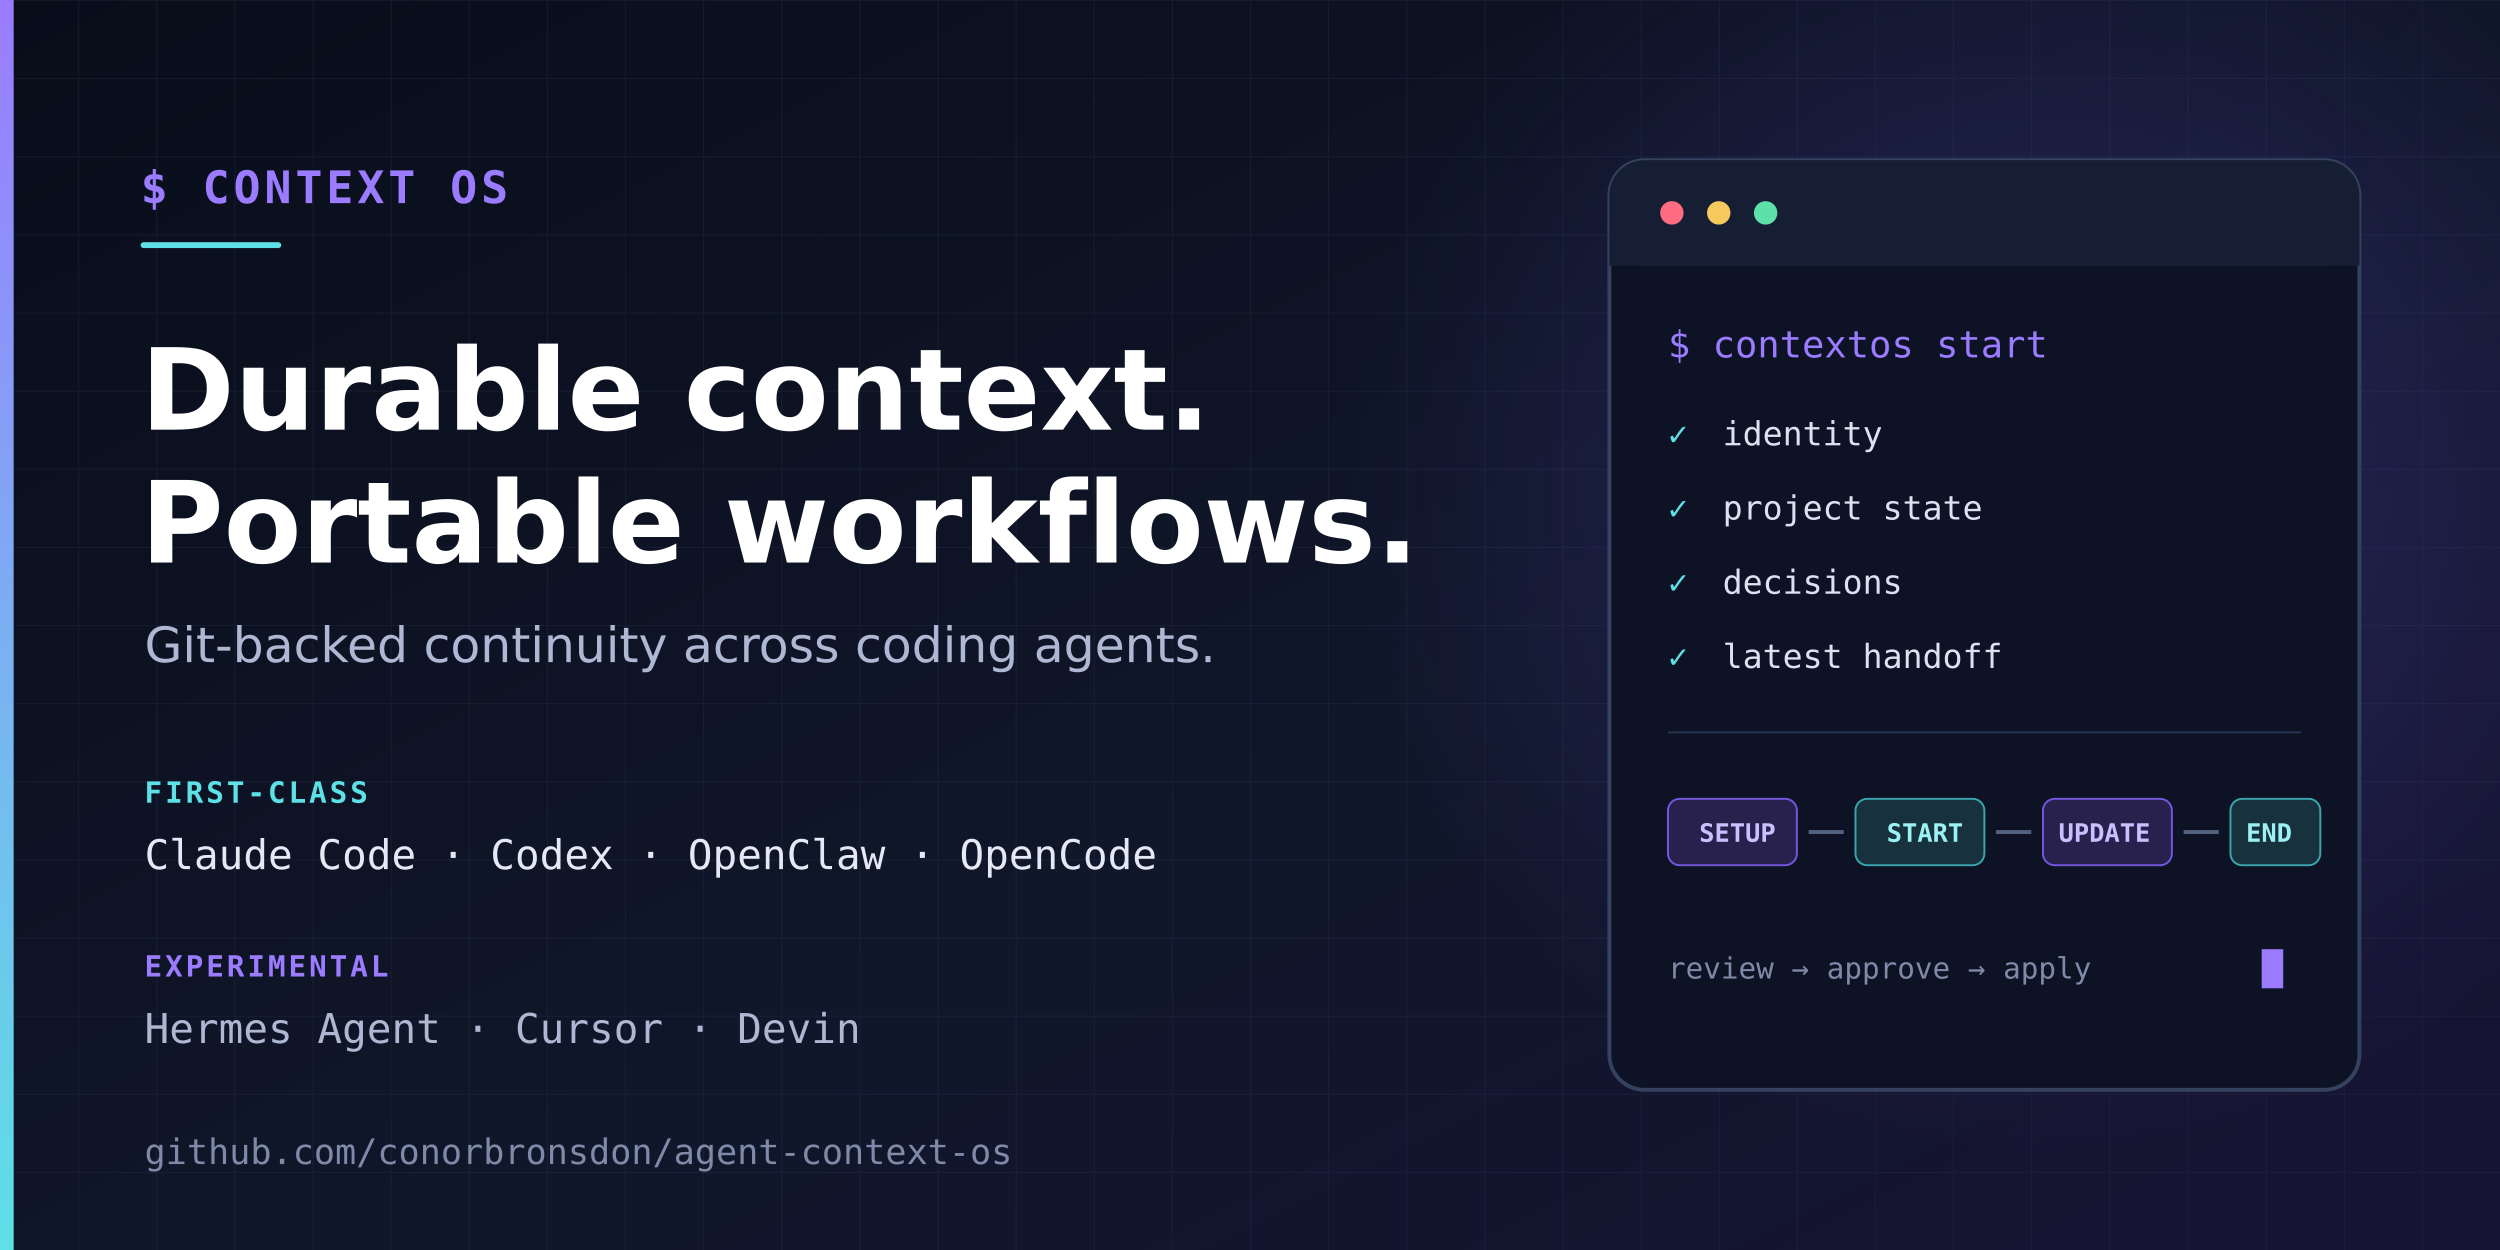
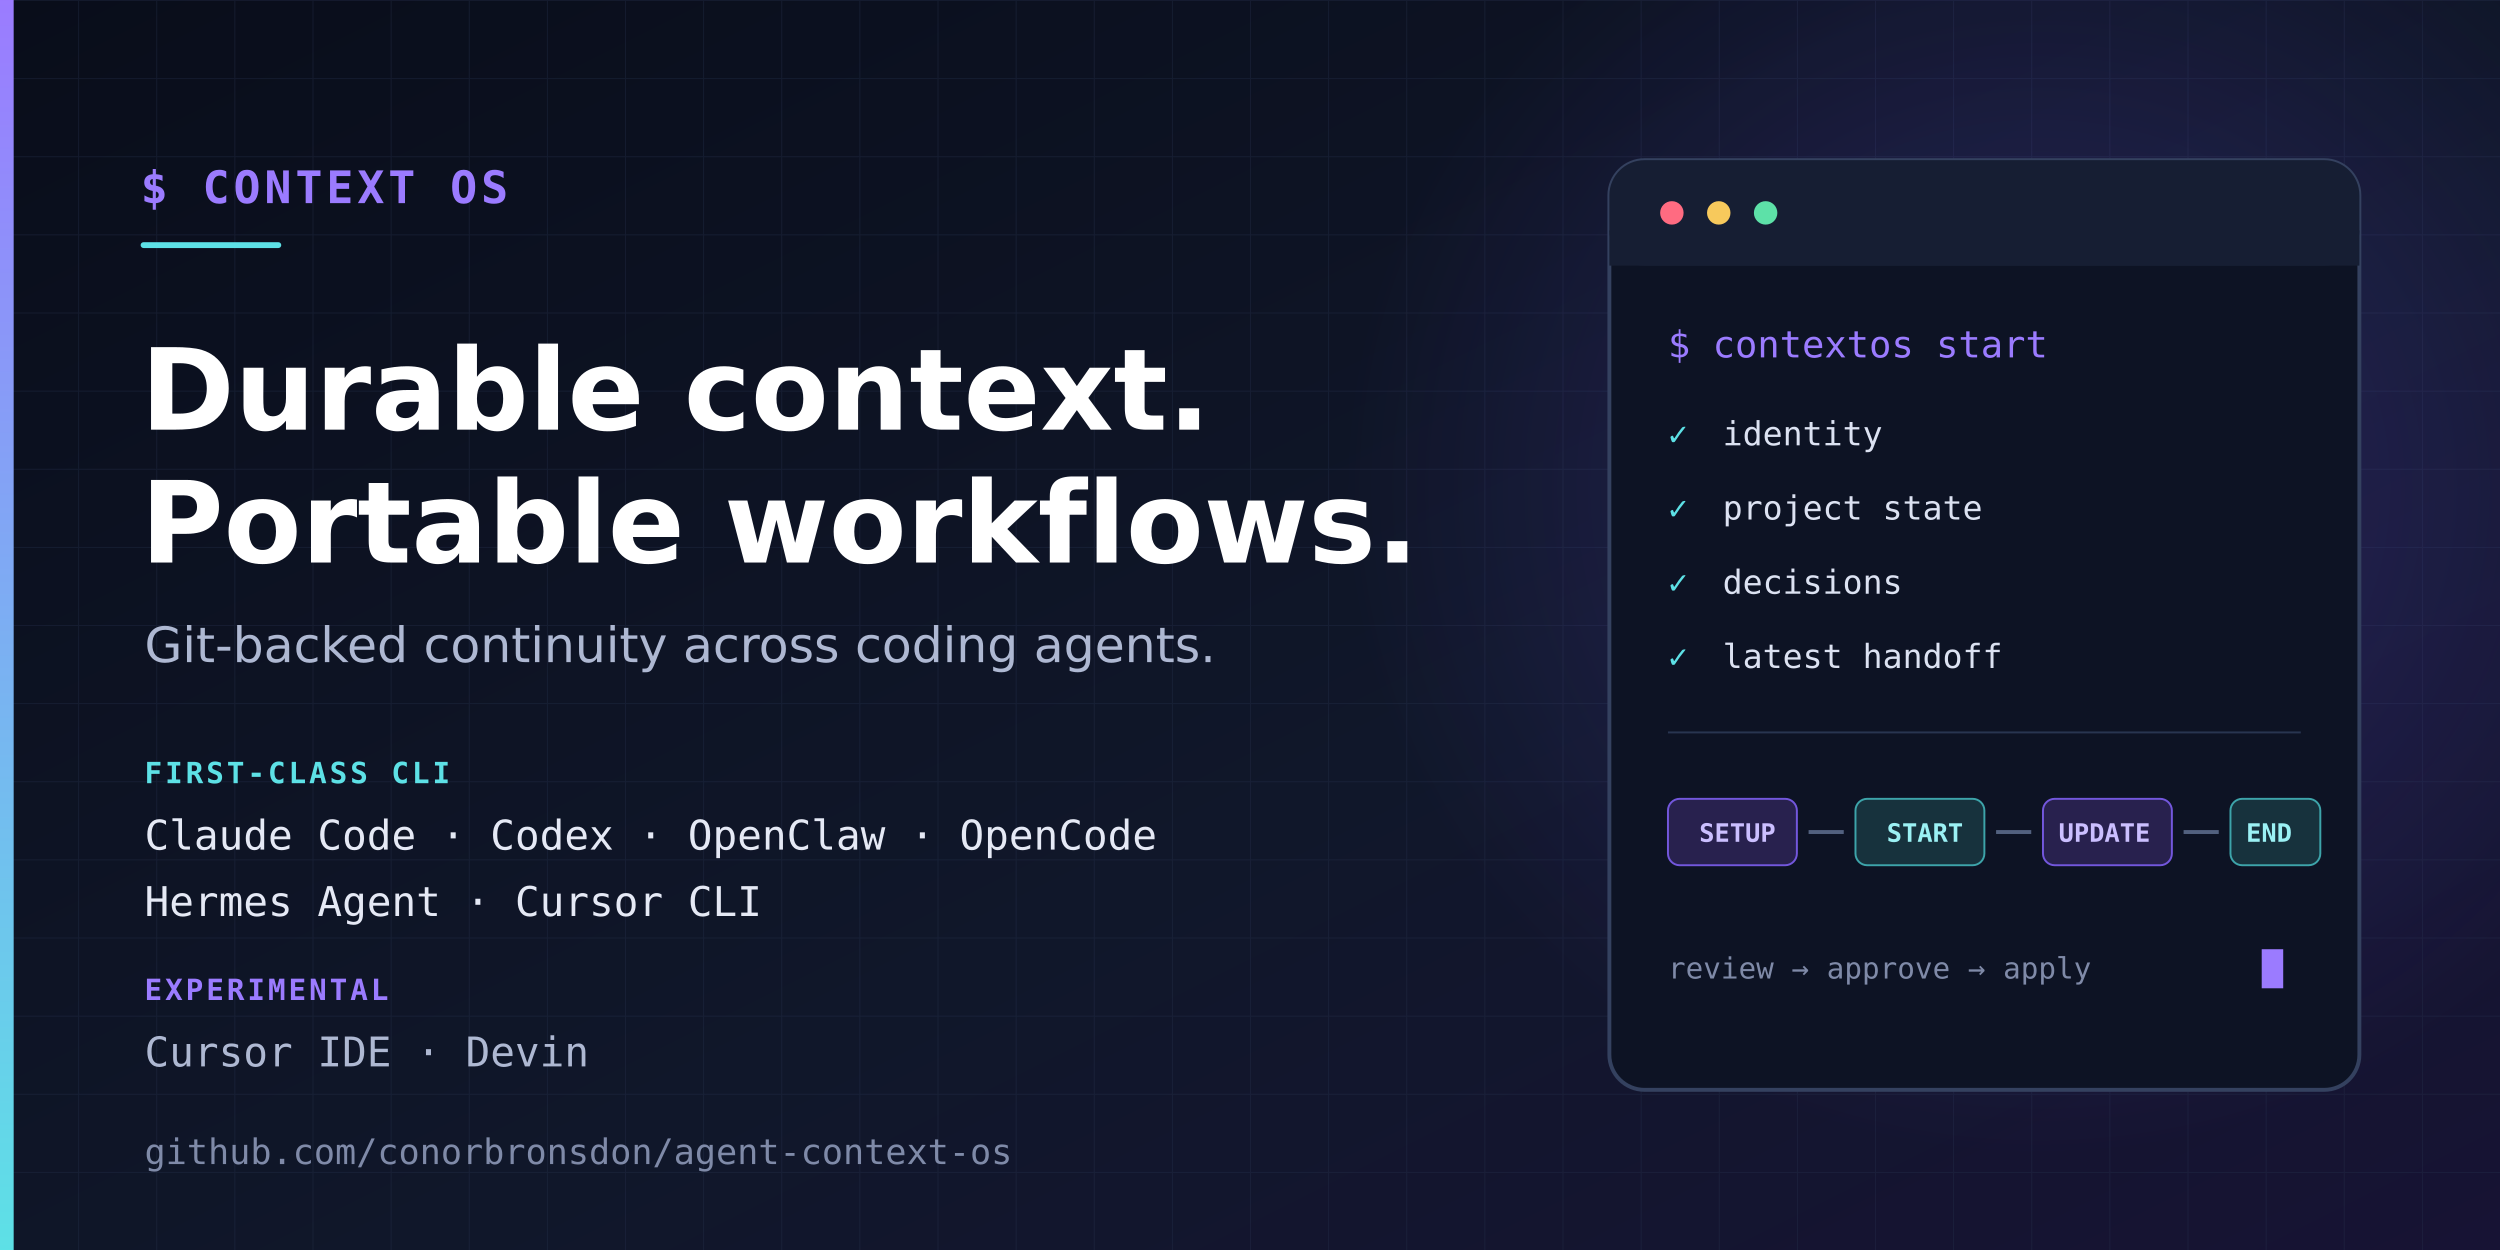
<svg xmlns="http://www.w3.org/2000/svg" viewBox="0 0 1280 640" width="1280" height="640">
  <defs>
    <linearGradient id="background" x1="0" y1="0" x2="1" y2="1">
      <stop offset="0%" stop-color="#090d1a" />
      <stop offset="58%" stop-color="#10172a" />
      <stop offset="100%" stop-color="#171334" />
    </linearGradient>
    <linearGradient id="accent" x1="0" y1="0" x2="0" y2="1">
      <stop offset="0%" stop-color="#9b7bff" />
      <stop offset="100%" stop-color="#5de1e6" />
    </linearGradient>
    <radialGradient id="glow" cx="50%" cy="50%" r="50%">
      <stop offset="0%" stop-color="#7658ff" stop-opacity="0.24" />
      <stop offset="100%" stop-color="#7658ff" stop-opacity="0" />
    </radialGradient>
    <pattern id="grid" width="40" height="40" patternUnits="userSpaceOnUse">
      <path d="M 40 0 L 0 0 0 40" fill="none" stroke="#26314c" stroke-width="1" />
    </pattern>
  </defs>
  <rect width="1280" height="640" fill="url(#background)" />
  <rect width="1280" height="640" fill="url(#grid)" opacity="0.34" />
  <ellipse cx="1045" cy="250" rx="360" ry="340" fill="url(#glow)" />
  <rect width="7" height="640" fill="url(#accent)" />
  <g font-family="DejaVu Sans Mono, monospace">
    <text x="72" y="104" font-size="23" font-weight="700" letter-spacing="2" fill="#9b7bff">$ CONTEXT OS</text>
    <rect x="72" y="124" width="72" height="3" rx="1.5" fill="#5de1e6" />
  </g>
  <g font-family="DejaVu Sans, sans-serif">
    <text x="72" y="220" font-size="58" font-weight="700" fill="#ffffff">Durable context.</text>
    <text x="72" y="288" font-size="58" font-weight="700" fill="#ffffff">Portable workflows.</text>
    <text x="74" y="339" font-size="25" fill="#aeb8d2">Git-backed continuity across coding agents.</text>
  </g>
  <g font-family="DejaVu Sans Mono, monospace">
-     <text x="74" y="411" font-size="15" font-weight="700" letter-spacing="1.5" fill="#5de1e6">FIRST-CLASS</text>
-     <text x="74" y="445" font-size="21" fill="#e5e9f5">Claude Code · Codex · OpenClaw · OpenCode</text>
-     <text x="74" y="500" font-size="15" font-weight="700" letter-spacing="1.5" fill="#9b7bff">EXPERIMENTAL</text>
-     <text x="74" y="534" font-size="21" fill="#aeb8d2">Hermes Agent · Cursor · Devin</text>
+     <text x="74" y="401" font-size="15" font-weight="700" letter-spacing="1.5" fill="#5de1e6">FIRST-CLASS CLI</text>
+     <text x="74" y="435" font-size="21" fill="#e5e9f5">Claude Code · Codex · OpenClaw · OpenCode</text>
+     <text x="74" y="469" font-size="21" fill="#e5e9f5">Hermes Agent · Cursor CLI</text>
+     <text x="74" y="512" font-size="15" font-weight="700" letter-spacing="1.5" fill="#9b7bff">EXPERIMENTAL</text>
+     <text x="74" y="546" font-size="21" fill="#aeb8d2">Cursor IDE · Devin</text>
    <text x="74" y="596" font-size="18" fill="#7f8aa8">github.com/conorbronsdon/agent-context-os</text>
  </g>
  <g>
    <rect x="824" y="82" width="384" height="476" rx="18" fill="#0d1324" stroke="#34415f" stroke-width="2" />
    <rect x="824" y="82" width="384" height="54" rx="18" fill="#161e33" />
    <rect x="824" y="118" width="384" height="18" fill="#161e33" />
    <circle cx="856" cy="109" r="6" fill="#ff6b81" />
    <circle cx="880" cy="109" r="6" fill="#f7c95c" />
    <circle cx="904" cy="109" r="6" fill="#5de1a8" />
    <g font-family="DejaVu Sans Mono, monospace">
      <text x="854" y="183" font-size="19" fill="#9b7bff">$ contextos start</text>
      <text x="854" y="228" font-size="17" fill="#5de1e6">✓</text>
      <text x="882" y="228" font-size="17" fill="#dce2f2">identity</text>
      <text x="854" y="266" font-size="17" fill="#5de1e6">✓</text>
      <text x="882" y="266" font-size="17" fill="#dce2f2">project state</text>
      <text x="854" y="304" font-size="17" fill="#5de1e6">✓</text>
      <text x="882" y="304" font-size="17" fill="#dce2f2">decisions</text>
      <text x="854" y="342" font-size="17" fill="#5de1e6">✓</text>
      <text x="882" y="342" font-size="17" fill="#dce2f2">latest handoff</text>
      <line x1="854" y1="375" x2="1178" y2="375" stroke="#283550" />
      <g font-size="13" font-weight="700">
        <rect x="854" y="409" width="66" height="34" rx="6" fill="#28214e" stroke="#7357dd" />
        <text x="870" y="431" fill="#cbbfff">SETUP</text>
        <path d="M 926 426 H 944" stroke="#52617f" stroke-width="2" />
        <rect x="950" y="409" width="66" height="34" rx="6" fill="#17323d" stroke="#3da4aa" />
        <text x="966" y="431" fill="#9bf1f4">START</text>
        <path d="M 1022 426 H 1040" stroke="#52617f" stroke-width="2" />
        <rect x="1046" y="409" width="66" height="34" rx="6" fill="#28214e" stroke="#7357dd" />
        <text x="1054" y="431" fill="#cbbfff">UPDATE</text>
        <path d="M 1118 426 H 1136" stroke="#52617f" stroke-width="2" />
        <rect x="1142" y="409" width="46" height="34" rx="6" fill="#17323d" stroke="#3da4aa" />
        <text x="1150" y="431" fill="#9bf1f4">END</text>
      </g>
      <text x="854" y="501" font-size="15" fill="#7f8aa8">review → approve → apply</text>
      <rect x="1158" y="486" width="11" height="20" fill="#9b7bff" />
    </g>
  </g>
</svg>
